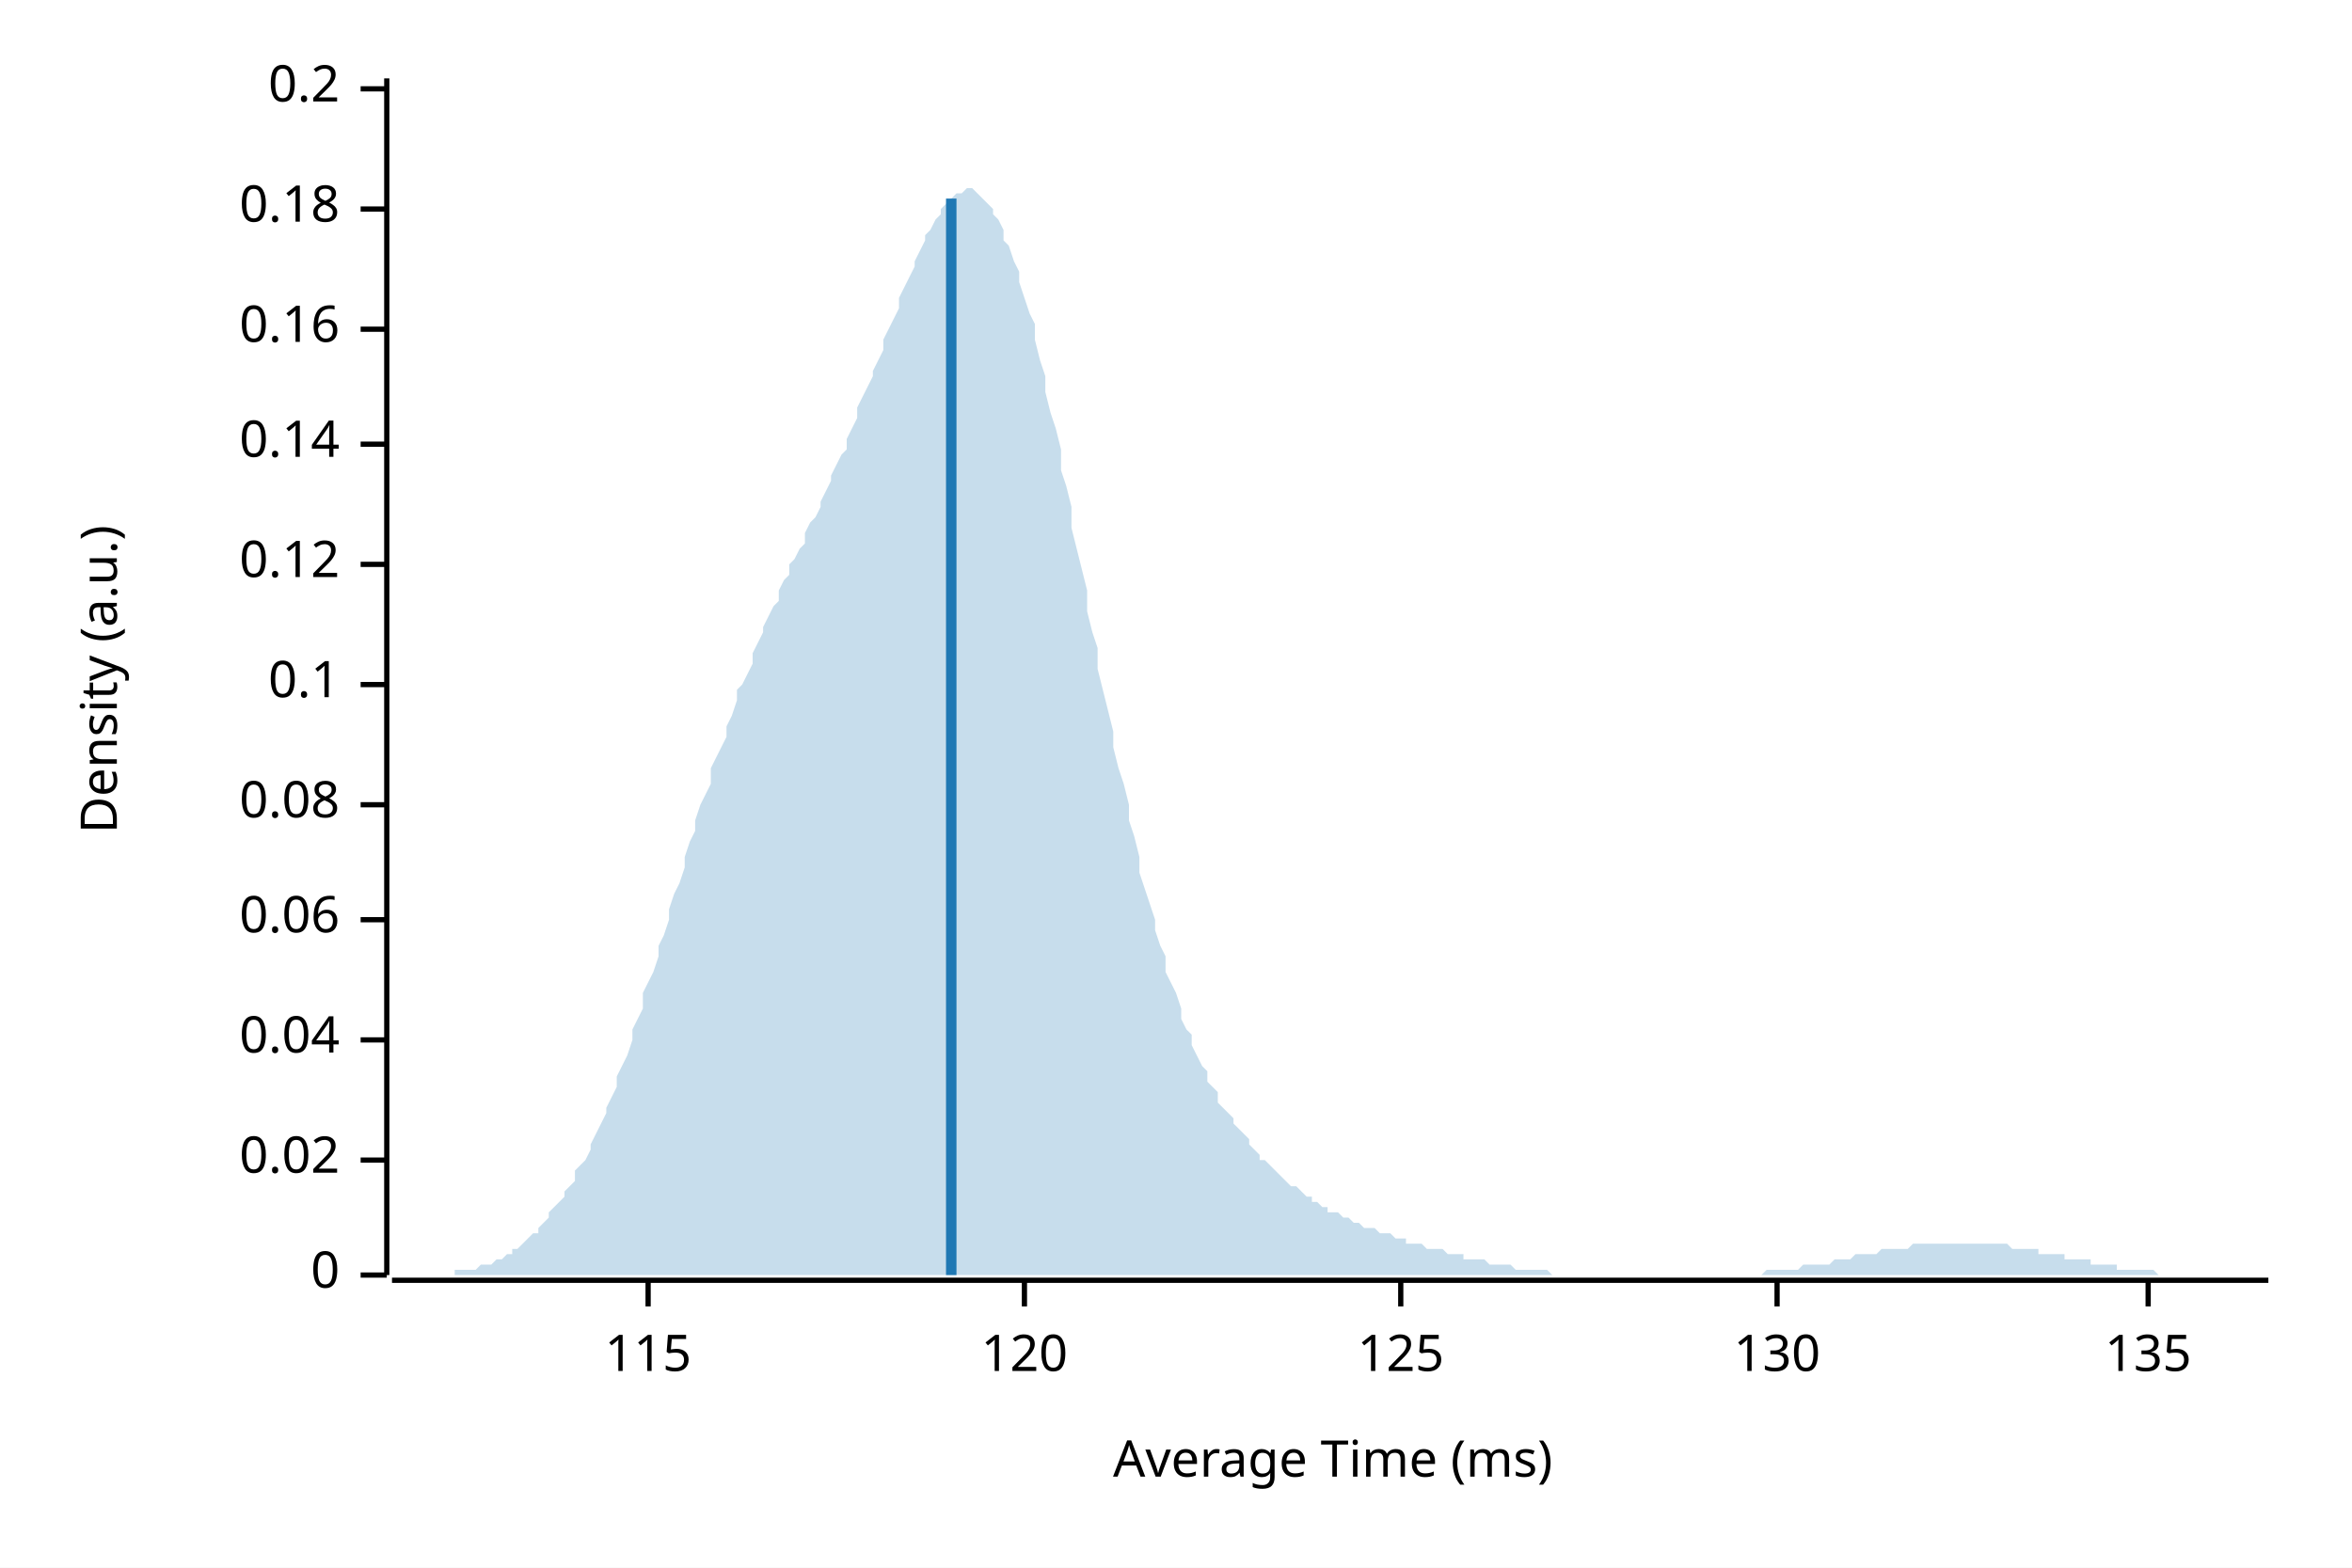
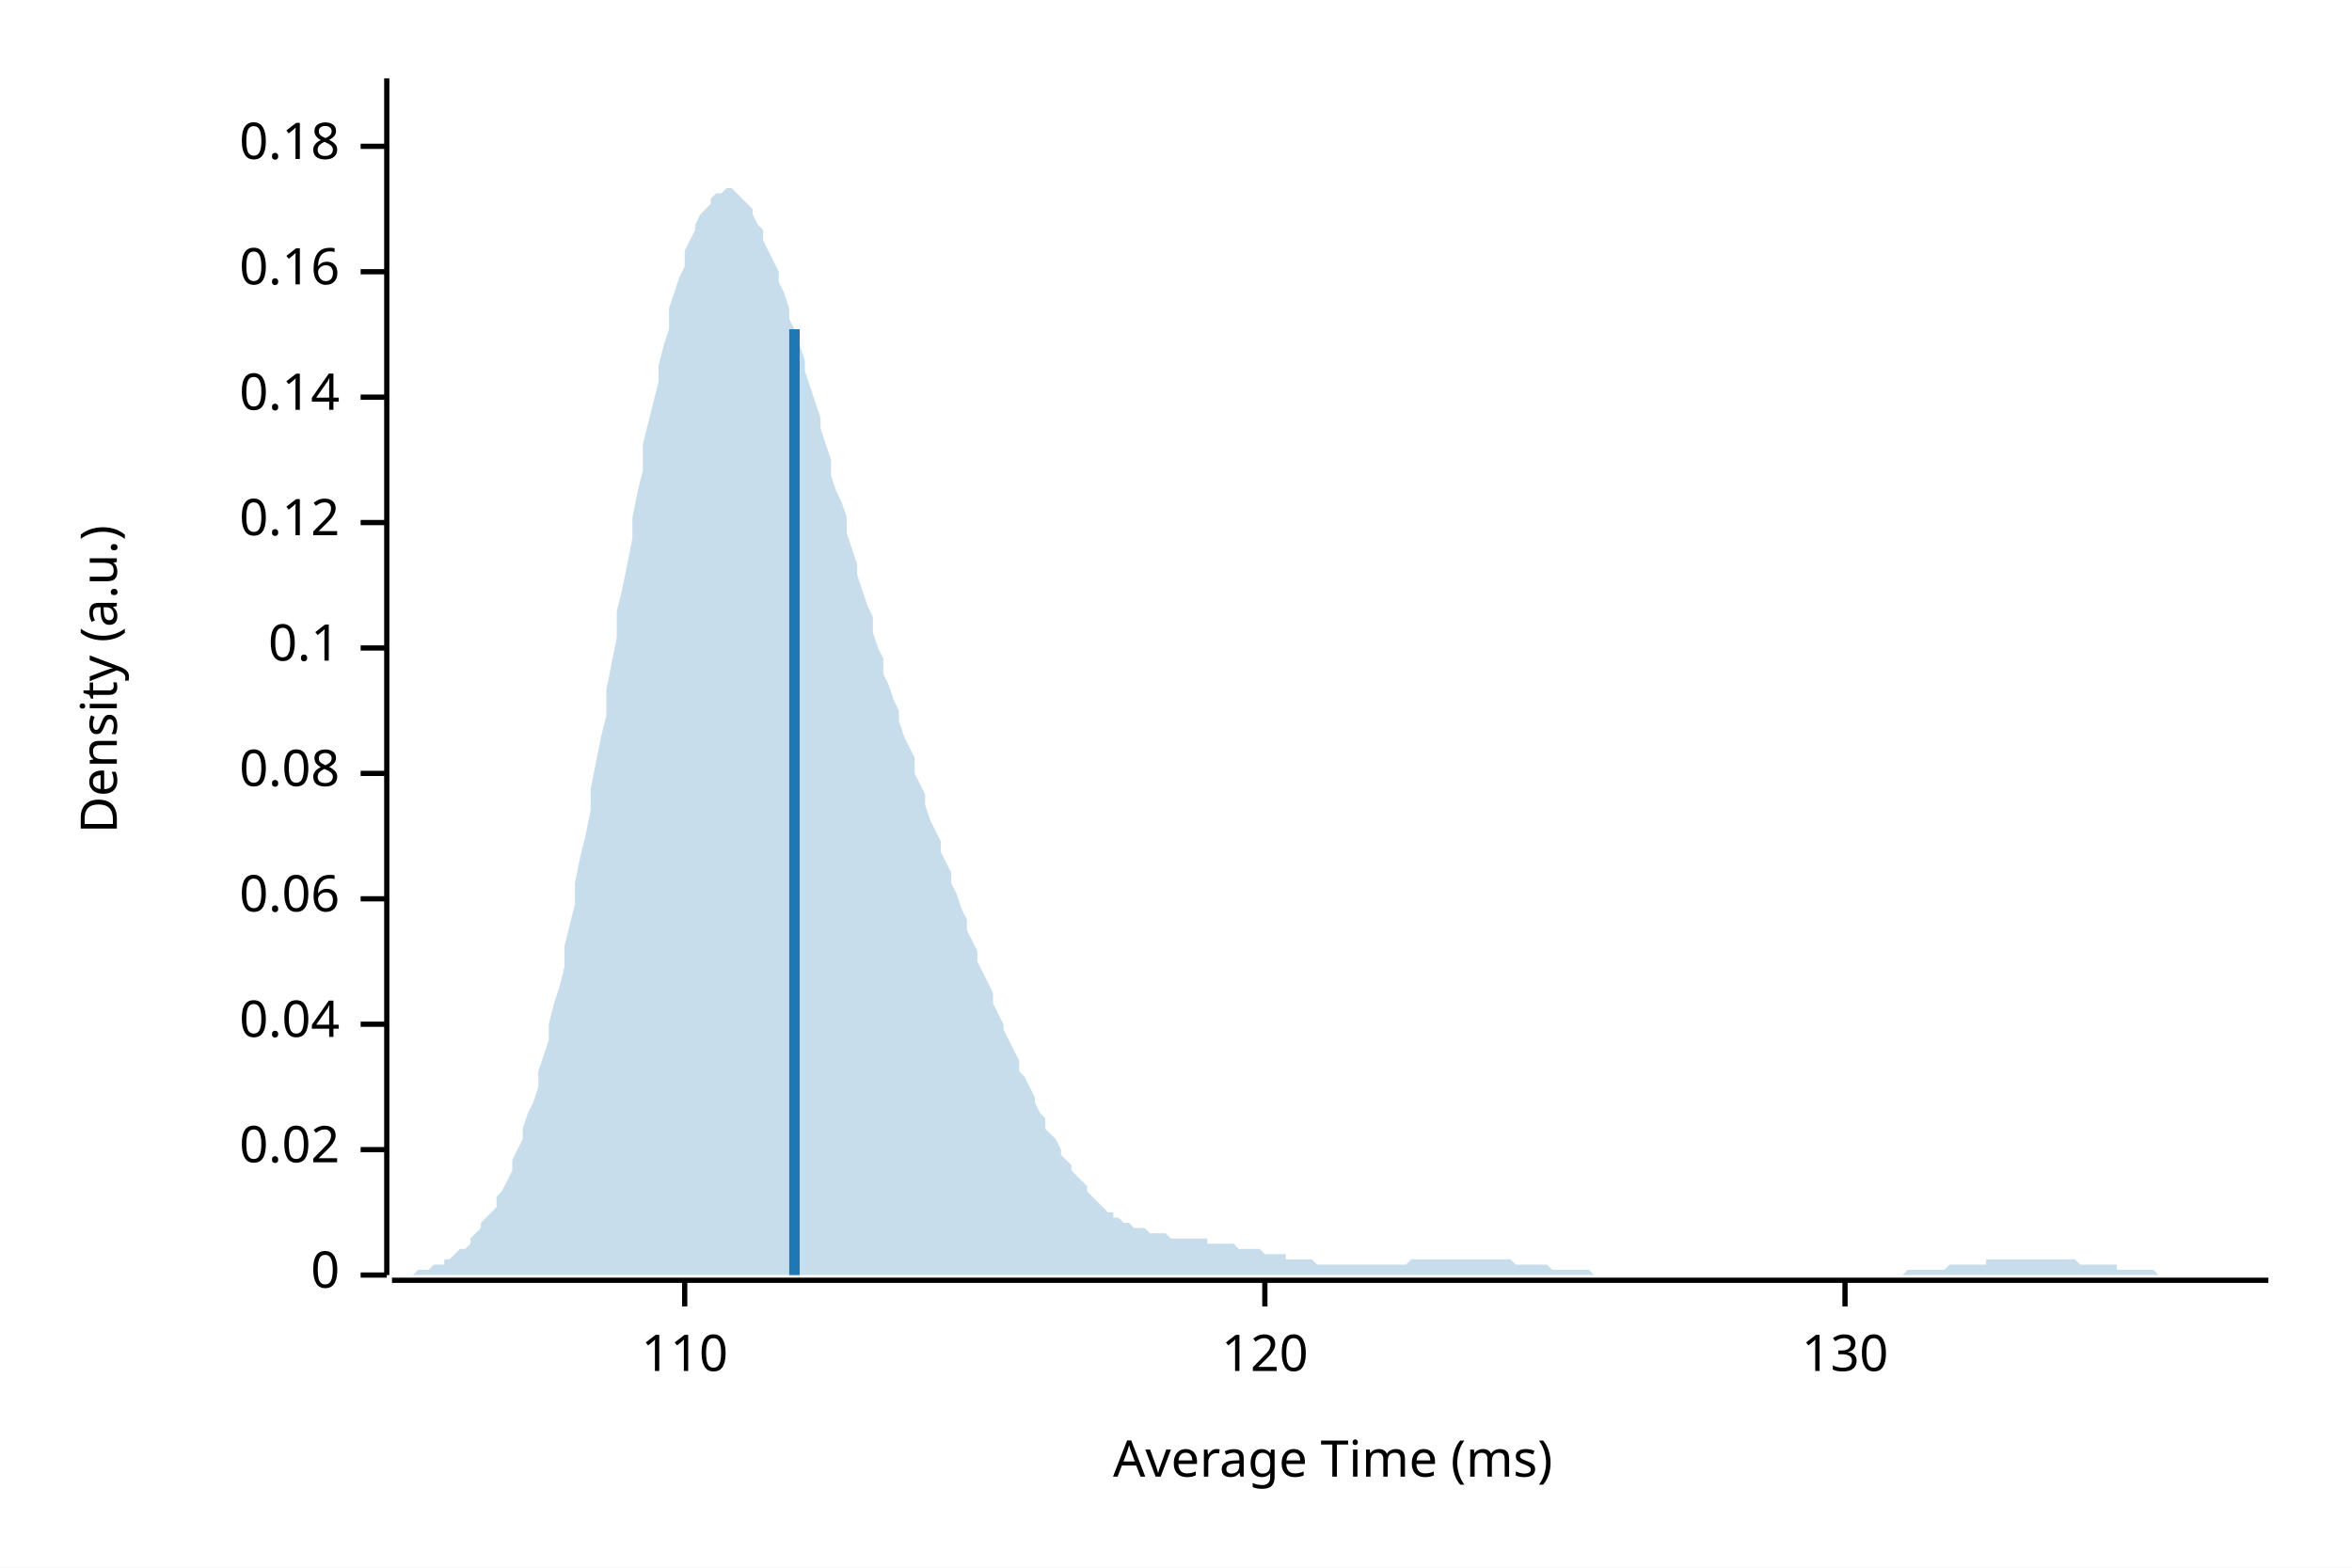
<svg xmlns="http://www.w3.org/2000/svg" width="450" height="300" viewBox="0 0 450 300">
  <rect width="100%" height="100%" fill="white" />
  <text x="15" y="130" dy="0.76em" text-anchor="middle" font-family="sans-serif" font-size="9.677" opacity="1" fill="#000000" transform="rotate(270, 15, 130)">
Density (a.u.)
</text>
  <text x="255" y="285" dy="-0.5ex" text-anchor="middle" font-family="sans-serif" font-size="9.677" opacity="1" fill="#000000">
Average Time (ms)
</text>
  <polyline fill="none" opacity="1" stroke="#000000" stroke-width="1" points="74,15 74,244 " />
  <text x="65" y="244" dy="0.5ex" text-anchor="end" font-family="sans-serif" font-size="9.677" opacity="1" fill="#000000">
0
</text>
  <polyline fill="none" opacity="1" stroke="#000000" stroke-width="1" points="69,244 74,244 " />
-   <text x="65" y="222" dy="0.5ex" text-anchor="end" font-family="sans-serif" font-size="9.677" opacity="1" fill="#000000">
+   <text x="65" y="220" dy="0.5ex" text-anchor="end" font-family="sans-serif" font-size="9.677" opacity="1" fill="#000000">
0.02
</text>
-   <polyline fill="none" opacity="1" stroke="#000000" stroke-width="1" points="69,222 74,222 " />
-   <text x="65" y="199" dy="0.5ex" text-anchor="end" font-family="sans-serif" font-size="9.677" opacity="1" fill="#000000">
+   <polyline fill="none" opacity="1" stroke="#000000" stroke-width="1" points="69,220 74,220 " />
+   <text x="65" y="196" dy="0.5ex" text-anchor="end" font-family="sans-serif" font-size="9.677" opacity="1" fill="#000000">
0.04
</text>
-   <polyline fill="none" opacity="1" stroke="#000000" stroke-width="1" points="69,199 74,199 " />
-   <text x="65" y="176" dy="0.5ex" text-anchor="end" font-family="sans-serif" font-size="9.677" opacity="1" fill="#000000">
+   <polyline fill="none" opacity="1" stroke="#000000" stroke-width="1" points="69,196 74,196 " />
+   <text x="65" y="172" dy="0.5ex" text-anchor="end" font-family="sans-serif" font-size="9.677" opacity="1" fill="#000000">
0.06
</text>
-   <polyline fill="none" opacity="1" stroke="#000000" stroke-width="1" points="69,176 74,176 " />
-   <text x="65" y="154" dy="0.5ex" text-anchor="end" font-family="sans-serif" font-size="9.677" opacity="1" fill="#000000">
+   <polyline fill="none" opacity="1" stroke="#000000" stroke-width="1" points="69,172 74,172 " />
+   <text x="65" y="148" dy="0.5ex" text-anchor="end" font-family="sans-serif" font-size="9.677" opacity="1" fill="#000000">
0.08
</text>
-   <polyline fill="none" opacity="1" stroke="#000000" stroke-width="1" points="69,154 74,154 " />
-   <text x="65" y="131" dy="0.5ex" text-anchor="end" font-family="sans-serif" font-size="9.677" opacity="1" fill="#000000">
+   <polyline fill="none" opacity="1" stroke="#000000" stroke-width="1" points="69,148 74,148 " />
+   <text x="65" y="124" dy="0.5ex" text-anchor="end" font-family="sans-serif" font-size="9.677" opacity="1" fill="#000000">
0.1
</text>
-   <polyline fill="none" opacity="1" stroke="#000000" stroke-width="1" points="69,131 74,131 " />
-   <text x="65" y="108" dy="0.5ex" text-anchor="end" font-family="sans-serif" font-size="9.677" opacity="1" fill="#000000">
+   <polyline fill="none" opacity="1" stroke="#000000" stroke-width="1" points="69,124 74,124 " />
+   <text x="65" y="100" dy="0.5ex" text-anchor="end" font-family="sans-serif" font-size="9.677" opacity="1" fill="#000000">
0.12
</text>
-   <polyline fill="none" opacity="1" stroke="#000000" stroke-width="1" points="69,108 74,108 " />
-   <text x="65" y="85" dy="0.5ex" text-anchor="end" font-family="sans-serif" font-size="9.677" opacity="1" fill="#000000">
+   <polyline fill="none" opacity="1" stroke="#000000" stroke-width="1" points="69,100 74,100 " />
+   <text x="65" y="76" dy="0.5ex" text-anchor="end" font-family="sans-serif" font-size="9.677" opacity="1" fill="#000000">
0.14
</text>
-   <polyline fill="none" opacity="1" stroke="#000000" stroke-width="1" points="69,85 74,85 " />
-   <text x="65" y="63" dy="0.5ex" text-anchor="end" font-family="sans-serif" font-size="9.677" opacity="1" fill="#000000">
+   <polyline fill="none" opacity="1" stroke="#000000" stroke-width="1" points="69,76 74,76 " />
+   <text x="65" y="52" dy="0.5ex" text-anchor="end" font-family="sans-serif" font-size="9.677" opacity="1" fill="#000000">
0.16
</text>
-   <polyline fill="none" opacity="1" stroke="#000000" stroke-width="1" points="69,63 74,63 " />
-   <text x="65" y="40" dy="0.5ex" text-anchor="end" font-family="sans-serif" font-size="9.677" opacity="1" fill="#000000">
+   <polyline fill="none" opacity="1" stroke="#000000" stroke-width="1" points="69,52 74,52 " />
+   <text x="65" y="28" dy="0.5ex" text-anchor="end" font-family="sans-serif" font-size="9.677" opacity="1" fill="#000000">
0.18
</text>
-   <polyline fill="none" opacity="1" stroke="#000000" stroke-width="1" points="69,40 74,40 " />
-   <text x="65" y="17" dy="0.5ex" text-anchor="end" font-family="sans-serif" font-size="9.677" opacity="1" fill="#000000">
- 0.2
+   <polyline fill="none" opacity="1" stroke="#000000" stroke-width="1" points="69,28 74,28 " />
+   <polyline fill="none" opacity="1" stroke="#000000" stroke-width="1" points="75,245 434,245 " />
+   <text x="131" y="255" dy="0.76em" text-anchor="middle" font-family="sans-serif" font-size="9.677" opacity="1" fill="#000000">
+ 110
</text>
-   <polyline fill="none" opacity="1" stroke="#000000" stroke-width="1" points="69,17 74,17 " />
-   <polyline fill="none" opacity="1" stroke="#000000" stroke-width="1" points="75,245 434,245 " />
-   <text x="124" y="255" dy="0.76em" text-anchor="middle" font-family="sans-serif" font-size="9.677" opacity="1" fill="#000000">
- 115
- </text>
-   <polyline fill="none" opacity="1" stroke="#000000" stroke-width="1" points="124,245 124,250 " />
-   <text x="196" y="255" dy="0.76em" text-anchor="middle" font-family="sans-serif" font-size="9.677" opacity="1" fill="#000000">
+   <polyline fill="none" opacity="1" stroke="#000000" stroke-width="1" points="131,245 131,250 " />
+   <text x="242" y="255" dy="0.76em" text-anchor="middle" font-family="sans-serif" font-size="9.677" opacity="1" fill="#000000">
120
</text>
-   <polyline fill="none" opacity="1" stroke="#000000" stroke-width="1" points="196,245 196,250 " />
-   <text x="268" y="255" dy="0.76em" text-anchor="middle" font-family="sans-serif" font-size="9.677" opacity="1" fill="#000000">
- 125
- </text>
-   <polyline fill="none" opacity="1" stroke="#000000" stroke-width="1" points="268,245 268,250 " />
-   <text x="340" y="255" dy="0.76em" text-anchor="middle" font-family="sans-serif" font-size="9.677" opacity="1" fill="#000000">
+   <polyline fill="none" opacity="1" stroke="#000000" stroke-width="1" points="242,245 242,250 " />
+   <text x="353" y="255" dy="0.76em" text-anchor="middle" font-family="sans-serif" font-size="9.677" opacity="1" fill="#000000">
130
</text>
-   <polyline fill="none" opacity="1" stroke="#000000" stroke-width="1" points="340,245 340,250 " />
-   <text x="411" y="255" dy="0.76em" text-anchor="middle" font-family="sans-serif" font-size="9.677" opacity="1" fill="#000000">
- 135
- </text>
-   <polyline fill="none" opacity="1" stroke="#000000" stroke-width="1" points="411,245 411,250 " />
-   <polygon opacity="0.25" fill="#1F78B4" points="75,244 75,244 76,244 77,244 77,244 78,244 79,244 80,244 80,244 81,244 82,244 82,244 83,244 84,244 85,244 85,244 86,244 87,244 87,243 88,243 89,243 90,243 90,243 91,243 92,242 92,242 93,242 94,242 95,241 95,241 96,241 97,240 98,240 98,239 99,239 100,238 100,238 101,237 102,236 103,236 103,235 104,234 105,233 105,232 106,231 107,230 108,229 108,228 109,227 110,226 110,224 111,223 112,222 113,220 113,219 114,217 115,215 116,213 116,212 117,210 118,208 118,206 119,204 120,202 121,199 121,197 122,195 123,193 123,190 124,188 125,186 126,183 126,181 127,179 128,176 128,174 129,171 130,169 131,166 131,164 132,161 133,159 133,157 134,154 135,152 136,150 136,147 137,145 138,143 139,141 139,139 140,137 141,134 141,132 142,131 143,129 144,127 144,125 145,123 146,121 146,120 147,118 148,116 149,115 149,113 150,111 151,110 151,108 152,107 153,105 154,104 154,102 155,100 156,99 157,97 157,96 158,94 159,92 159,91 160,89 161,87 162,86 162,84 163,82 164,80 164,78 165,76 166,74 167,72 167,71 168,69 169,67 169,65 170,63 171,61 172,59 172,57 173,55 174,53 175,51 175,50 176,48 177,46 177,45 178,44 179,42 180,41 180,40 181,39 182,38 182,38 183,37 184,37 185,36 185,36 186,36 187,37 187,37 188,38 189,39 190,40 190,41 191,42 192,44 192,46 193,47 194,50 195,52 195,54 196,57 197,60 198,62 198,65 199,69 200,72 200,75 201,79 202,82 203,86 203,90 204,93 205,97 205,101 206,105 207,109 208,113 208,117 209,121 210,124 210,128 211,132 212,136 213,140 213,143 214,147 215,150 216,154 216,157 217,160 218,164 218,167 219,170 220,173 221,176 221,178 222,181 223,183 223,186 224,188 225,190 226,193 226,195 227,197 228,198 228,200 229,202 230,204 231,205 231,207 232,208 233,209 233,211 234,212 235,213 236,214 236,215 237,216 238,217 239,218 239,219 240,220 241,221 241,222 242,222 243,223 244,224 244,224 245,225 246,226 246,226 247,227 248,227 249,228 249,228 250,229 251,229 251,230 252,230 253,231 254,231 254,232 255,232 256,232 257,233 257,233 258,233 259,234 259,234 260,234 261,235 262,235 262,235 263,235 264,236 264,236 265,236 266,236 267,237 267,237 268,237 269,237 269,238 270,238 271,238 272,238 272,238 273,239 274,239 275,239 275,239 276,239 277,240 277,240 278,240 279,240 280,240 280,241 281,241 282,241 282,241 283,241 284,241 285,242 285,242 286,242 287,242 287,242 288,242 289,242 290,243 290,243 291,243 292,243 292,243 293,243 294,243 295,243 295,243 296,243 297,244 298,244 298,244 299,244 300,244 300,244 301,244 302,244 303,244 303,244 304,244 305,244 305,244 306,244 307,244 308,244 308,244 309,244 310,244 310,244 311,244 312,244 313,244 313,244 314,244 315,244 316,244 316,244 317,244 318,244 318,244 319,244 320,244 321,244 321,244 322,244 323,244 323,244 324,244 325,244 326,244 326,244 327,244 328,244 328,244 329,244 330,244 331,244 331,244 332,244 333,244 333,244 334,244 335,244 336,244 336,244 337,244 338,243 339,243 339,243 340,243 341,243 341,243 342,243 343,243 344,243 344,243 345,242 346,242 346,242 347,242 348,242 349,242 349,242 350,242 351,241 351,241 352,241 353,241 354,241 354,241 355,240 356,240 357,240 357,240 358,240 359,240 359,240 360,239 361,239 362,239 362,239 363,239 364,239 364,239 365,239 366,238 367,238 367,238 368,238 369,238 369,238 370,238 371,238 372,238 372,238 373,238 374,238 375,238 375,238 376,238 377,238 377,238 378,238 379,238 380,238 380,238 381,238 382,238 382,238 383,238 384,238 385,239 385,239 386,239 387,239 387,239 388,239 389,239 390,239 390,240 391,240 392,240 392,240 393,240 394,240 395,240 395,241 396,241 397,241 398,241 398,241 399,241 400,241 400,242 401,242 402,242 403,242 403,242 404,242 405,242 405,243 406,243 407,243 408,243 408,243 409,243 410,243 410,243 411,243 412,243 413,244 413,244 414,244 415,244 416,244 416,244 417,244 418,244 418,244 419,244 420,244 421,244 421,244 422,244 423,244 423,244 424,244 425,244 426,244 426,244 427,244 428,244 428,244 429,244 430,244 431,244 431,244 432,244 433,244 434,244 434,244 75,244 " />
-   <polyline fill="none" opacity="1" stroke="#1F78B4" stroke-width="2" points="182,244 182,38 " />
+   <polyline fill="none" opacity="1" stroke="#000000" stroke-width="1" points="353,245 353,250 " />
+   <polygon opacity="0.25" fill="#1F78B4" points="75,244 75,244 76,244 77,244 77,244 78,244 79,244 80,243 80,243 81,243 82,243 82,243 83,242 84,242 85,242 85,241 86,241 87,240 87,240 88,239 89,239 90,238 90,237 91,236 92,235 92,234 93,233 94,232 95,231 95,229 96,228 97,226 98,224 98,222 99,220 100,218 100,216 101,213 102,211 103,208 103,205 104,202 105,199 105,196 106,192 107,189 108,185 108,181 109,177 110,173 110,169 111,164 112,160 113,155 113,151 114,146 115,141 116,137 116,132 117,127 118,122 118,117 119,113 120,108 121,103 121,99 122,94 123,90 123,85 124,81 125,77 126,73 126,70 127,66 128,63 128,59 129,56 130,53 131,51 131,48 132,46 133,44 133,43 134,41 135,40 136,39 136,38 137,37 138,37 139,36 139,36 140,36 141,37 141,37 142,38 143,39 144,40 144,41 145,43 146,44 146,46 147,48 148,50 149,52 149,54 150,56 151,59 151,61 152,63 153,66 154,69 154,71 155,74 156,77 157,80 157,82 158,85 159,88 159,91 160,94 161,96 162,99 162,102 163,105 164,108 164,110 165,113 166,116 167,118 167,121 168,124 169,126 169,129 170,131 171,134 172,136 172,138 173,141 174,143 175,145 175,148 176,150 177,152 177,154 178,157 179,159 180,161 180,163 181,165 182,167 182,169 183,171 184,174 185,176 185,178 186,180 187,182 187,184 188,186 189,188 190,190 190,192 191,194 192,196 192,197 193,199 194,201 195,203 195,205 196,206 197,208 198,210 198,211 199,213 200,214 200,216 201,217 202,218 203,220 203,221 204,222 205,223 205,224 206,225 207,226 208,227 208,228 209,229 210,230 210,230 211,231 212,232 213,232 213,233 214,233 215,234 216,234 216,234 217,235 218,235 218,235 219,235 220,236 221,236 221,236 222,236 223,236 223,236 224,237 225,237 226,237 226,237 227,237 228,237 228,237 229,237 230,237 231,237 231,238 232,238 233,238 233,238 234,238 235,238 236,238 236,238 237,239 238,239 239,239 239,239 240,239 241,239 241,239 242,240 243,240 244,240 244,240 245,240 246,240 246,241 247,241 248,241 249,241 249,241 250,241 251,241 251,241 252,242 253,242 254,242 254,242 255,242 256,242 257,242 257,242 258,242 259,242 259,242 260,242 261,242 262,242 262,242 263,242 264,242 264,242 265,242 266,242 267,242 267,242 268,242 269,242 269,242 270,241 271,241 272,241 272,241 273,241 274,241 275,241 275,241 276,241 277,241 277,241 278,241 279,241 280,241 280,241 281,241 282,241 282,241 283,241 284,241 285,241 285,241 286,241 287,241 287,241 288,241 289,241 290,242 290,242 291,242 292,242 292,242 293,242 294,242 295,242 295,242 296,242 297,243 298,243 298,243 299,243 300,243 300,243 301,243 302,243 303,243 303,243 304,243 305,244 305,244 306,244 307,244 308,244 308,244 309,244 310,244 310,244 311,244 312,244 313,244 313,244 314,244 315,244 316,244 316,244 317,244 318,244 318,244 319,244 320,244 321,244 321,244 322,244 323,244 323,244 324,244 325,244 326,244 326,244 327,244 328,244 328,244 329,244 330,244 331,244 331,244 332,244 333,244 333,244 334,244 335,244 336,244 336,244 337,244 338,244 339,244 339,244 340,244 341,244 341,244 342,244 343,244 344,244 344,244 345,244 346,244 346,244 347,244 348,244 349,244 349,244 350,244 351,244 351,244 352,244 353,244 354,244 354,244 355,244 356,244 357,244 357,244 358,244 359,244 359,244 360,244 361,244 362,244 362,244 363,244 364,244 364,244 365,243 366,243 367,243 367,243 368,243 369,243 369,243 370,243 371,243 372,243 372,243 373,242 374,242 375,242 375,242 376,242 377,242 377,242 378,242 379,242 380,242 380,241 381,241 382,241 382,241 383,241 384,241 385,241 385,241 386,241 387,241 387,241 388,241 389,241 390,241 390,241 391,241 392,241 392,241 393,241 394,241 395,241 395,241 396,241 397,241 398,242 398,242 399,242 400,242 400,242 401,242 402,242 403,242 403,242 404,242 405,242 405,243 406,243 407,243 408,243 408,243 409,243 410,243 410,243 411,243 412,243 413,244 413,244 414,244 415,244 416,244 416,244 417,244 418,244 418,244 419,244 420,244 421,244 421,244 422,244 423,244 423,244 424,244 425,244 426,244 426,244 427,244 428,244 428,244 429,244 430,244 431,244 431,244 432,244 433,244 434,244 434,244 75,244 " />
+   <polyline fill="none" opacity="1" stroke="#1F78B4" stroke-width="2" points="152,244 152,63 " />
</svg>
